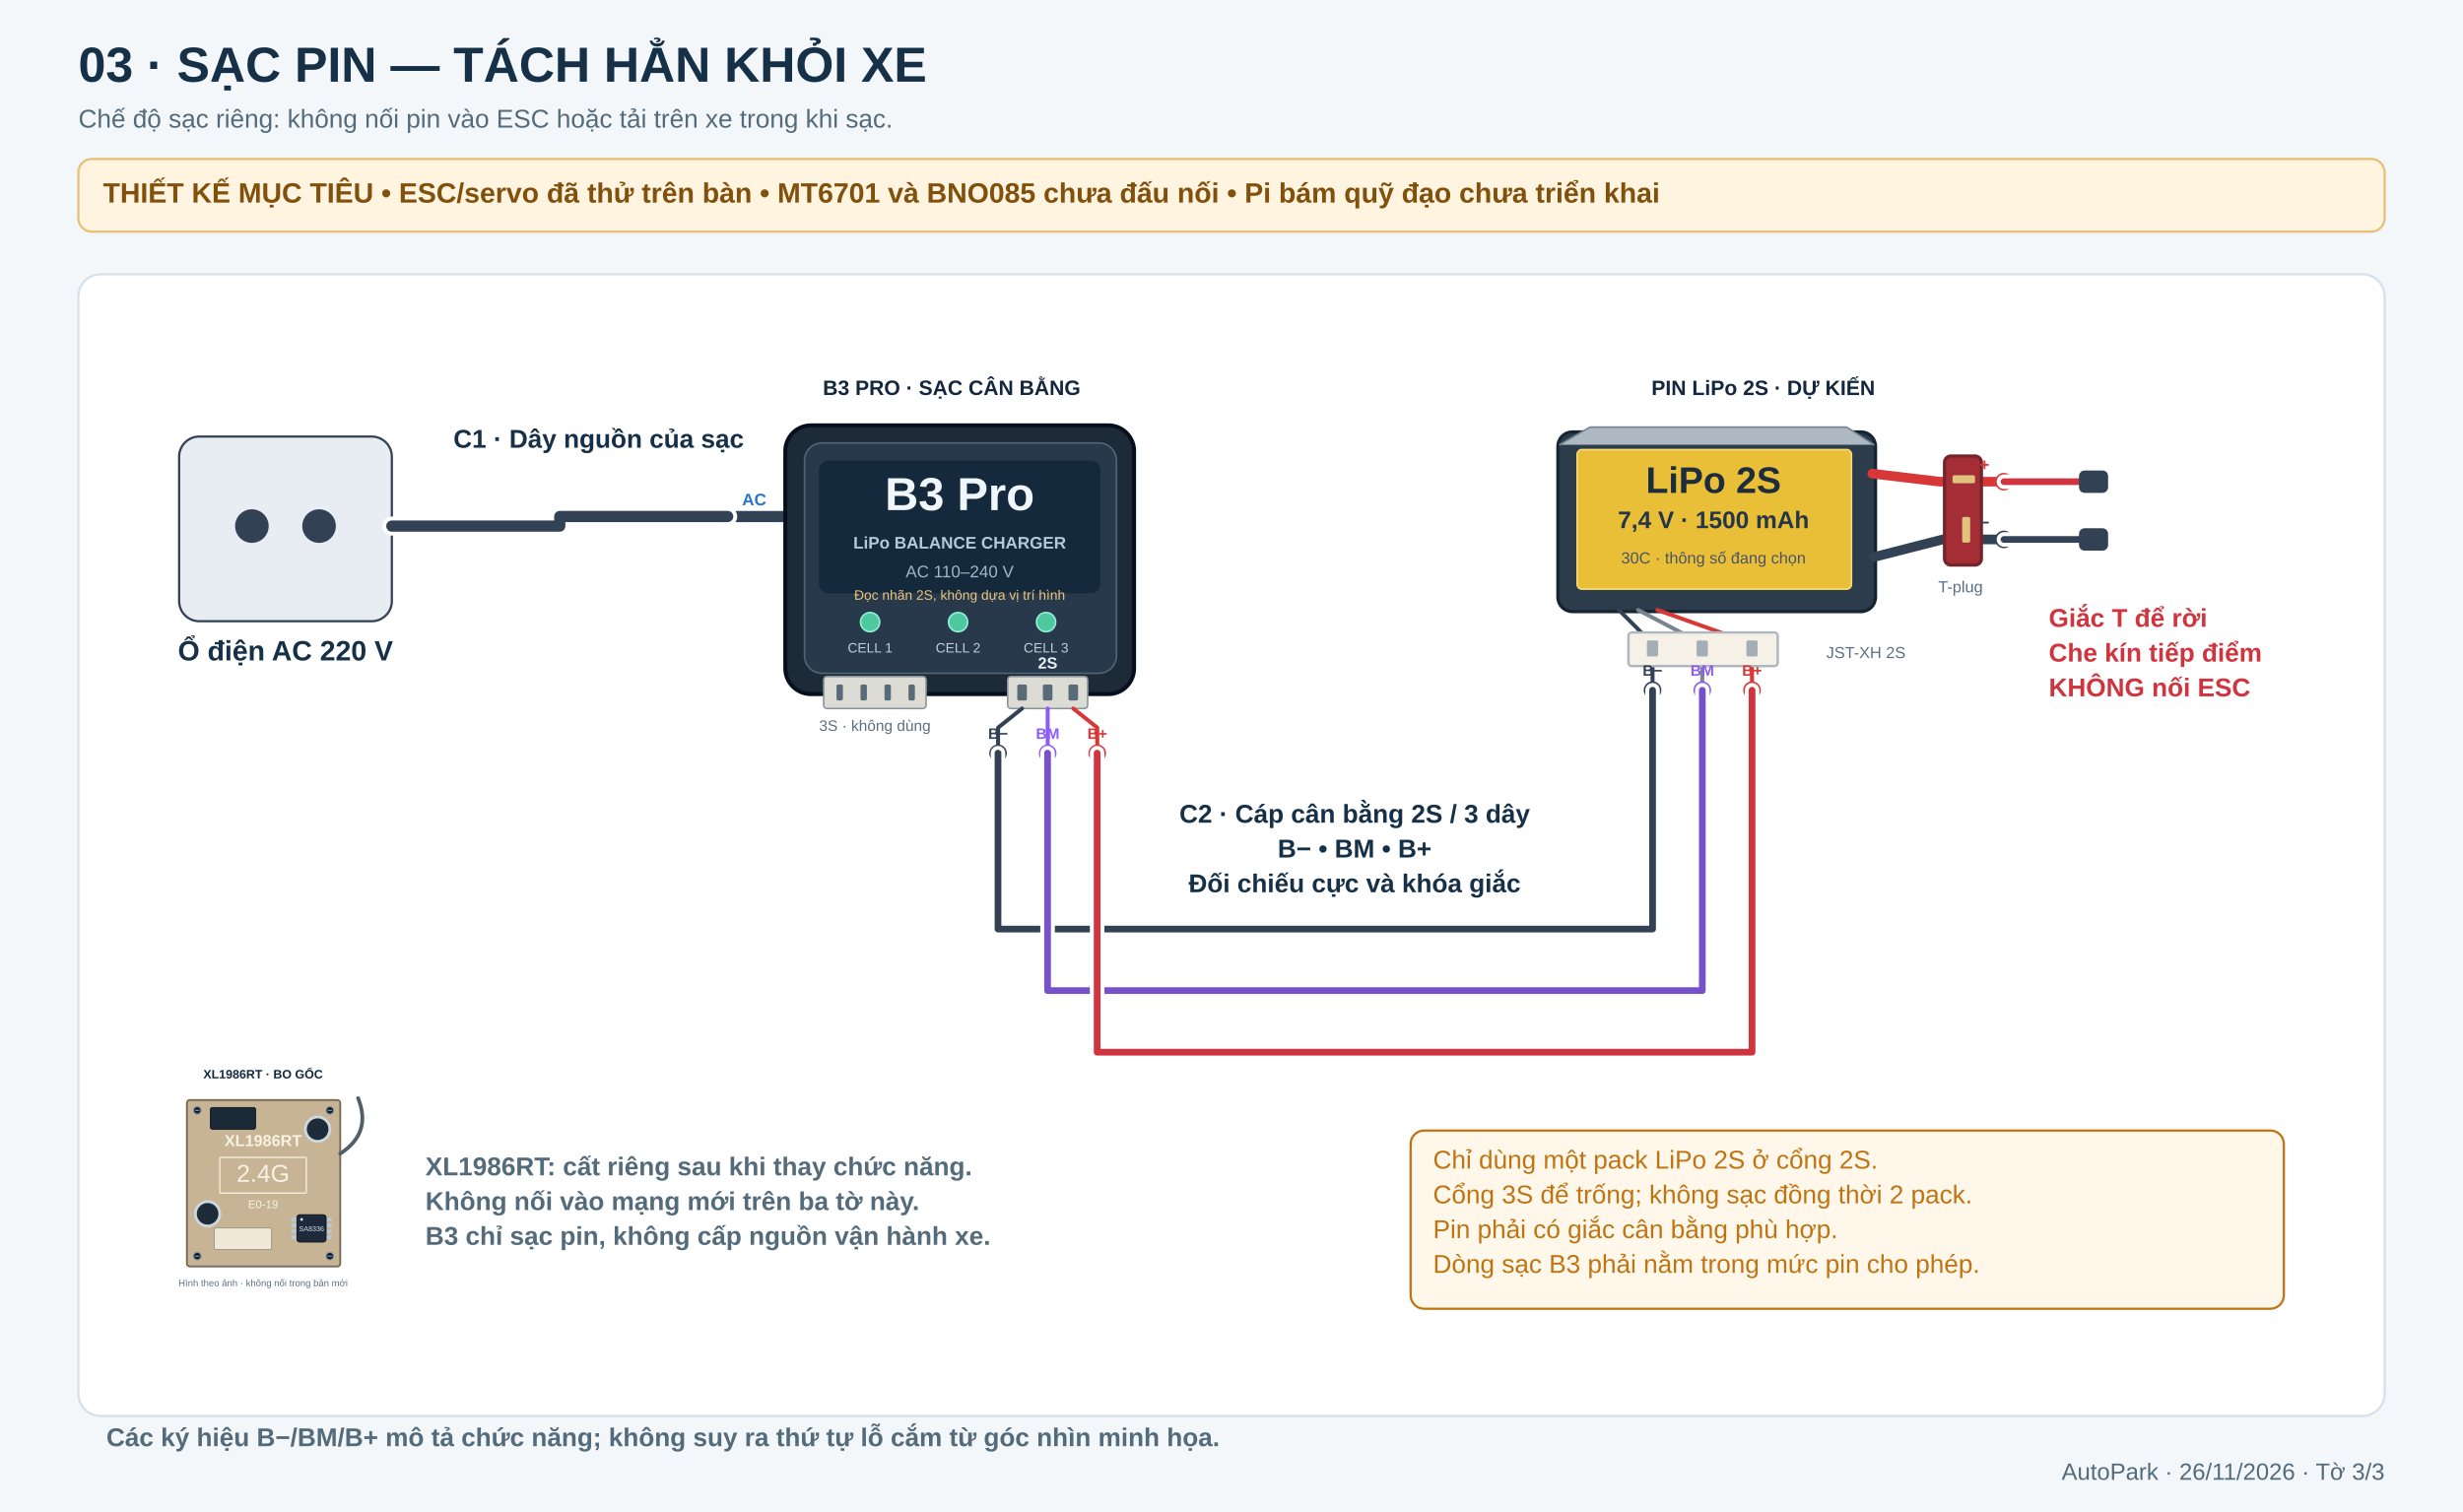
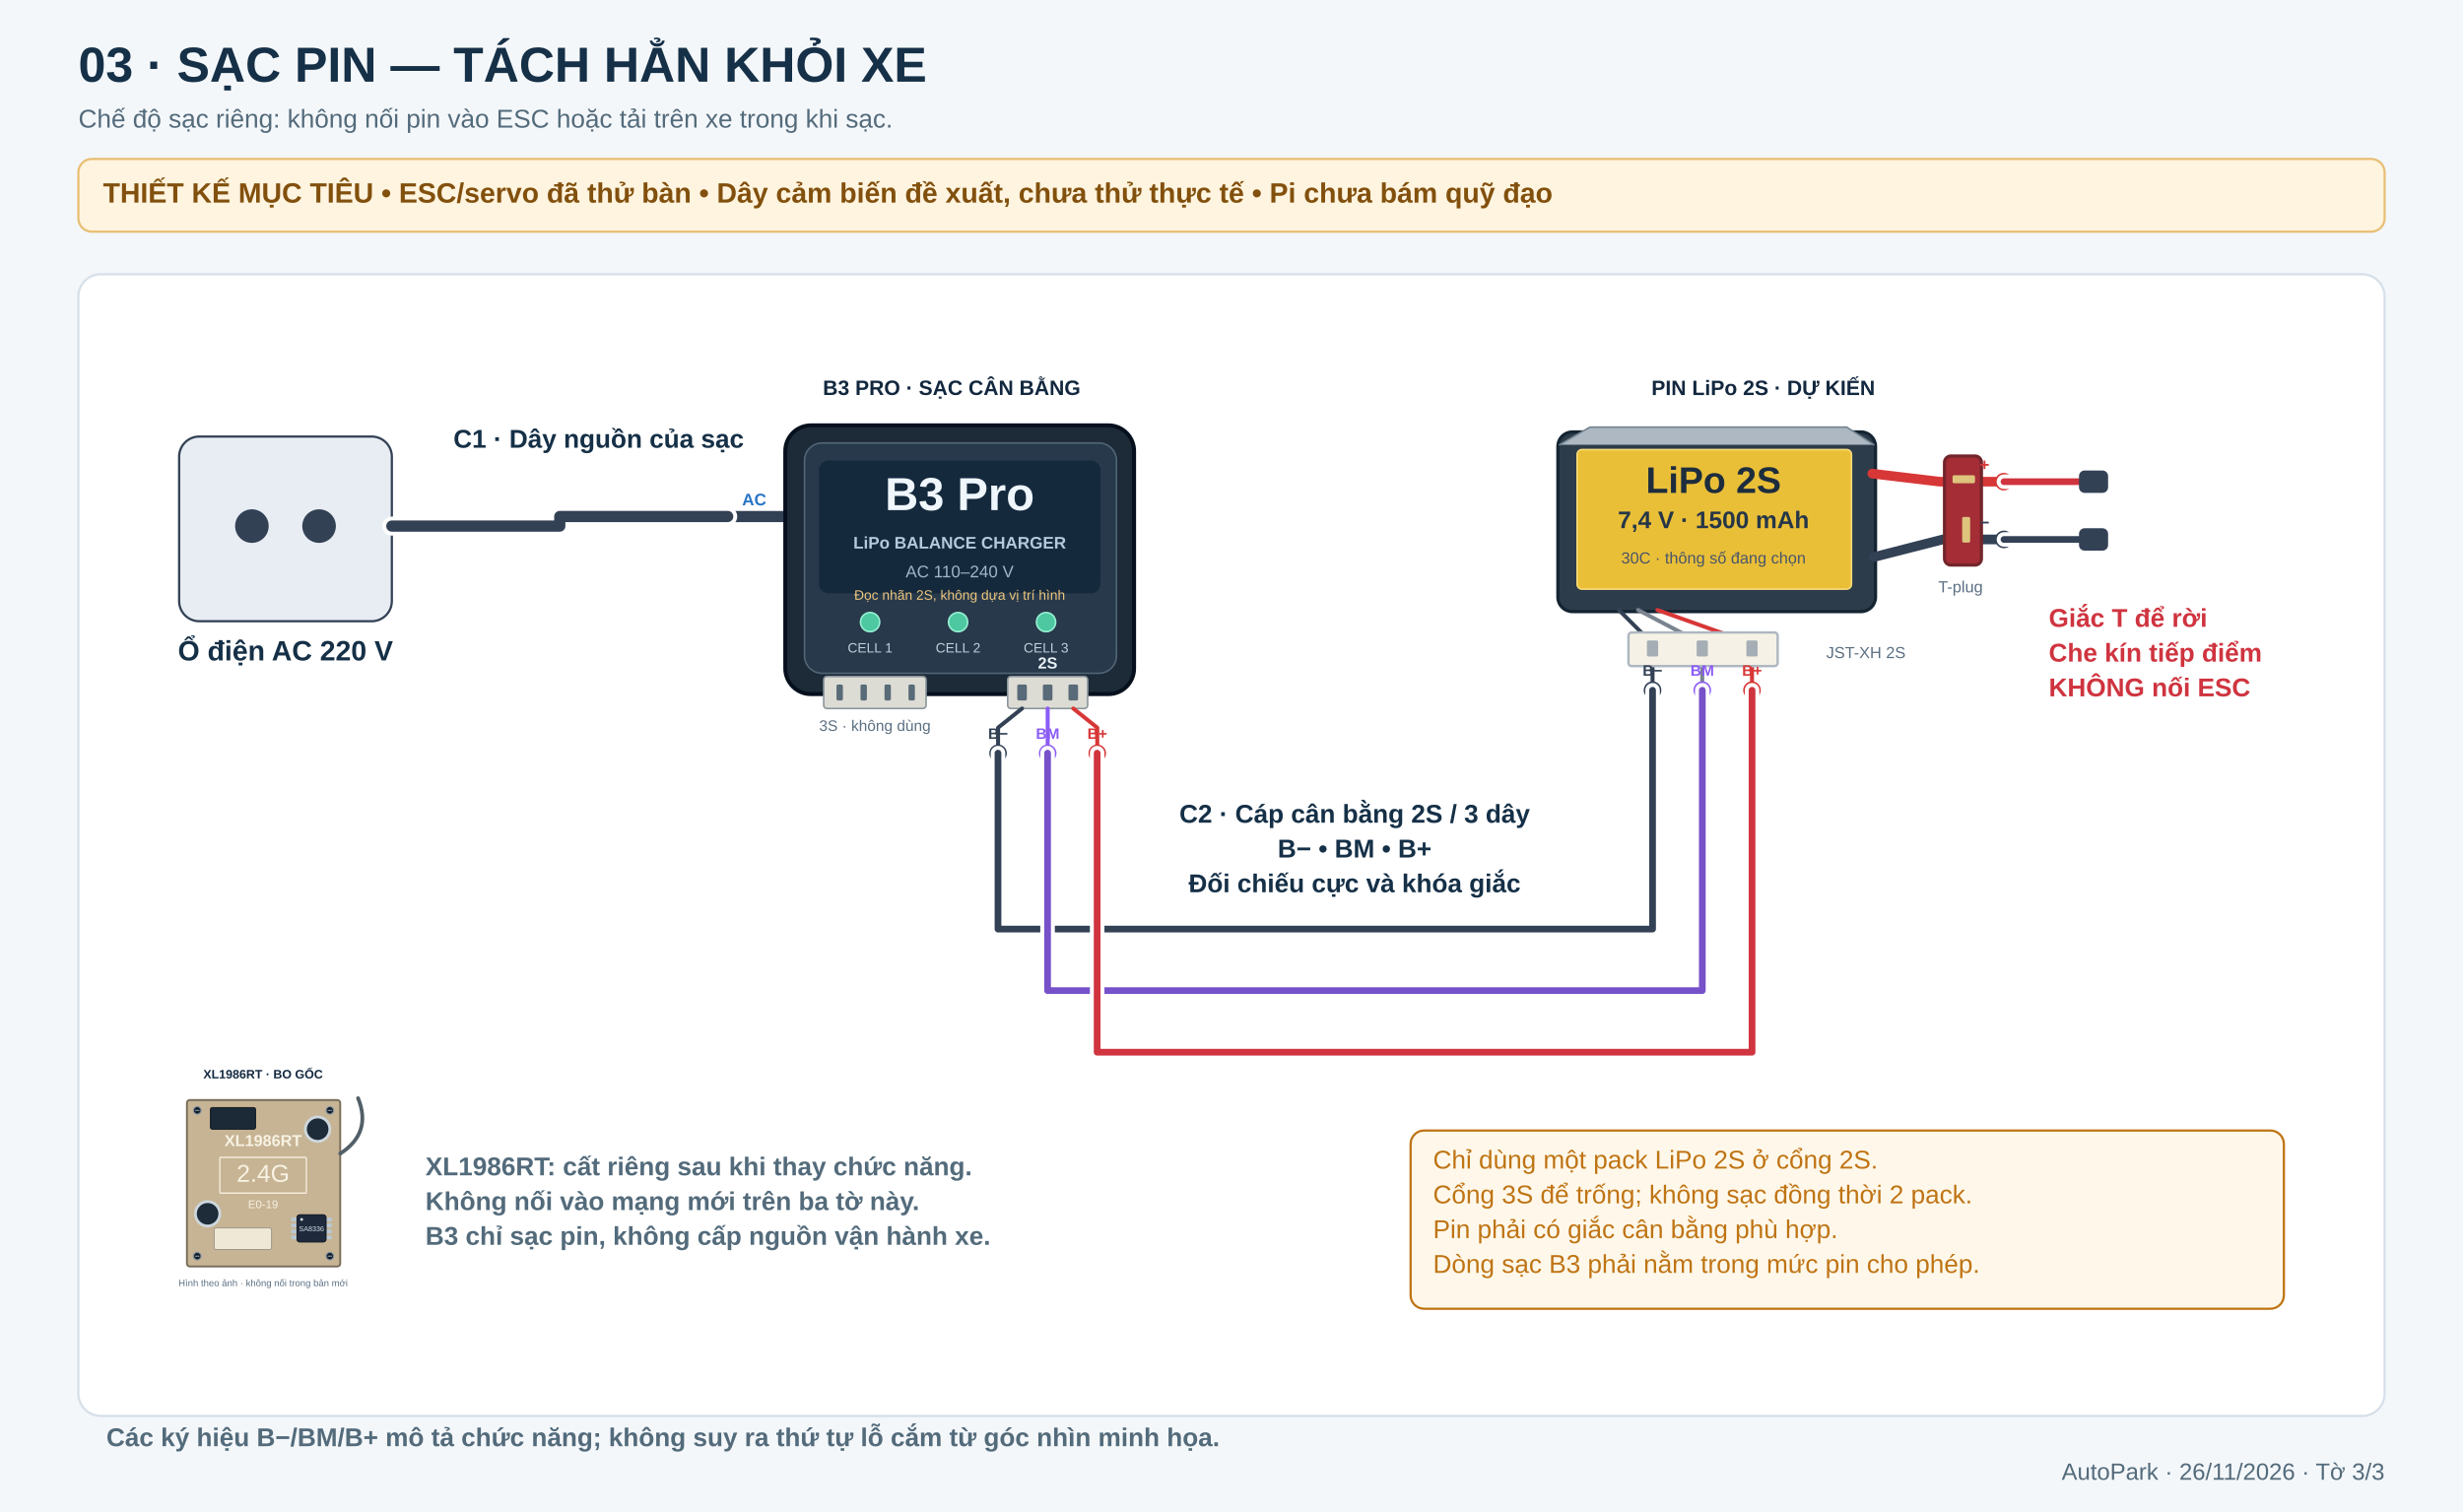
<svg xmlns="http://www.w3.org/2000/svg" width="2200" height="1350" viewBox="0 0 2200 1350">
  <rect x="0" y="0" width="2200" height="1350" rx="0" fill="#f4f7fa" stroke="#f4f7fa" stroke-width="2" />
  <text x="70" y="73" font-family="Segoe UI, Arial, sans-serif" font-size="44" fill="#153047" font-weight="700" text-anchor="start">03 · SẠC PIN — TÁCH HẲN KHỎI XE</text>
  <text x="70" y="114" font-family="Segoe UI, Arial, sans-serif" font-size="23" fill="#536b7b" font-weight="400" text-anchor="start">Chế độ sạc riêng: không nối pin vào ESC hoặc tải trên xe trong khi sạc.</text>
  <rect x="70" y="142" width="2060" height="65" rx="12" fill="#fff4df" stroke="#e8bf75" stroke-width="2" />
-   <text x="92" y="181" font-family="Segoe UI, Arial, sans-serif" font-size="25" fill="#82500d" font-weight="600" text-anchor="start">THIẾT KẾ MỤC TIÊU • ESC/servo đã thử trên bàn • MT6701 và BNO085 chưa đấu nối • Pi bám quỹ đạo chưa triển khai</text>
+   <text x="92" y="181" font-family="Segoe UI, Arial, sans-serif" font-size="25" fill="#82500d" font-weight="600" text-anchor="start">THIẾT KẾ MỤC TIÊU • ESC/servo đã thử bàn • Dây cảm biến đề xuất, chưa thử thực tế • Pi chưa bám quỹ đạo</text>
  <rect x="70" y="245" width="2060" height="1020" rx="20" fill="white" stroke="#d6e0e9" stroke-width="2" />
  <g transform="translate(650 330) scale(1.429 1.429)" data-component="b3_charger">
    <text x="140" y="16" font-size="13" fill="#13283f" text-anchor="middle" font-weight="700" font-family="Arial, DejaVu Sans, sans-serif">B3 PRO · SẠC CÂN BẰNG</text>
    <polyline points="0,92 40,92" fill="none" stroke="#334155" stroke-width="7" stroke-linecap="round" stroke-linejoin="round" />
    <rect x="36" y="35" width="218" height="168" fill="#1d2a37" stroke="#06101d" rx="16" stroke-width="2.5" />
    <rect x="48" y="46" width="195" height="144" fill="#27394b" stroke="#506575" rx="11" stroke-width="1" />
    <rect x="57" y="57" width="176" height="83" fill="#15293d" stroke="none" rx="6" stroke-width="1" />
    <text x="145" y="88" font-size="29" fill="#eff6fc" text-anchor="middle" font-weight="700" font-family="Arial, DejaVu Sans, sans-serif">B3 Pro</text>
    <text x="145" y="112" font-size="10.5" fill="#b4cadb" text-anchor="middle" font-weight="700" font-family="Arial, DejaVu Sans, sans-serif">LiPo BALANCE CHARGER</text>
    <text x="145" y="130" font-size="10.5" fill="#a0b7c8" text-anchor="middle" font-weight="400" font-family="Arial, DejaVu Sans, sans-serif">AC 110–240 V</text>
    <text x="145" y="144" font-size="8.5" fill="#eec67c" text-anchor="middle" font-weight="400" font-family="Arial, DejaVu Sans, sans-serif">Đọc nhãn 2S, không dựa vị trí hình</text>
    <circle cx="89" cy="158" r="6" fill="#4ec8a1" stroke="#97efd3" stroke-width="1" />
    <text x="89" y="177" font-size="8.5" fill="#bfd0dc" text-anchor="middle" font-weight="400" font-family="Arial, DejaVu Sans, sans-serif">CELL 1</text>
    <circle cx="144" cy="158" r="6" fill="#4ec8a1" stroke="#97efd3" stroke-width="1" />
    <text x="144" y="177" font-size="8.5" fill="#bfd0dc" text-anchor="middle" font-weight="400" font-family="Arial, DejaVu Sans, sans-serif">CELL 2</text>
    <circle cx="199" cy="158" r="6" fill="#4ec8a1" stroke="#97efd3" stroke-width="1" />
    <text x="199" y="177" font-size="8.5" fill="#bfd0dc" text-anchor="middle" font-weight="400" font-family="Arial, DejaVu Sans, sans-serif">CELL 3</text>
    <rect x="60" y="192" width="64" height="20" fill="#dddcd4" stroke="#8a959b" rx="2" stroke-width="1" />
    <rect x="175" y="192" width="50" height="20" fill="#dddcd4" stroke="#8a959b" rx="2" stroke-width="1" />
    <text x="92" y="226" font-size="9.5" fill="#5b6f82" text-anchor="middle" font-weight="400" font-family="Arial, DejaVu Sans, sans-serif">3S · không dùng</text>
    <text x="200" y="187" font-size="10" fill="#e7eff5" text-anchor="middle" font-weight="700" font-family="Arial, DejaVu Sans, sans-serif">2S</text>
    <rect x="68" y="197" width="4" height="10" fill="#596a78" stroke="none" rx="1" stroke-width="1" />
    <rect x="83" y="197" width="4" height="10" fill="#596a78" stroke="none" rx="1" stroke-width="1" />
    <rect x="98" y="197" width="4" height="10" fill="#596a78" stroke="none" rx="1" stroke-width="1" />
    <rect x="113" y="197" width="4" height="10" fill="#596a78" stroke="none" rx="1" stroke-width="1" />
    <rect x="181" y="197" width="6" height="10" fill="#596a78" stroke="none" rx="1" stroke-width="1" />
    <polyline points="184,212 169,224 169,240" fill="none" stroke="#334155" stroke-width="2.5" stroke-linecap="round" stroke-linejoin="round" />
    <rect x="197" y="197" width="6" height="10" fill="#596a78" stroke="none" rx="1" stroke-width="1" />
    <polyline points="200,212 200,224 200,240" fill="none" stroke="#8b5cf6" stroke-width="2.5" stroke-linecap="round" stroke-linejoin="round" />
    <rect x="213" y="197" width="6" height="10" fill="#596a78" stroke="none" rx="1" stroke-width="1" />
    <polyline points="216,212 231,224 231,240" fill="none" stroke="#d83737" stroke-width="2.5" stroke-linecap="round" stroke-linejoin="round" />
    <circle cx="0" cy="92" r="4.5" fill="white" stroke="#2875c7" stroke-width="2" />
    <text x="9" y="85" font-size="10.5" fill="#2875c7" text-anchor="start" font-weight="700" font-family="Arial, DejaVu Sans, sans-serif">AC</text>
    <circle cx="169" cy="240" r="4.5" fill="white" stroke="#334155" stroke-width="2" />
    <text x="169" y="231" font-size="9.5" fill="#334155" text-anchor="middle" font-weight="700" font-family="Arial, DejaVu Sans, sans-serif">B−</text>
    <circle cx="200" cy="240" r="4.5" fill="white" stroke="#8b5cf6" stroke-width="2" />
    <text x="200" y="231" font-size="9.5" fill="#8b5cf6" text-anchor="middle" font-weight="700" font-family="Arial, DejaVu Sans, sans-serif">BM</text>
    <circle cx="231" cy="240" r="4.5" fill="white" stroke="#d83737" stroke-width="2" />
    <text x="231" y="231" font-size="9.5" fill="#d83737" text-anchor="middle" font-weight="700" font-family="Arial, DejaVu Sans, sans-serif">B+</text>
  </g>
  <g transform="translate(1360 330) scale(1.433 1.433)" data-component="battery2s">
    <text x="150" y="16" font-size="13" fill="#13283f" text-anchor="middle" font-weight="700" font-family="Arial, DejaVu Sans, sans-serif">PIN LiPo 2S · DỰ KIẾN</text>
    <rect x="22" y="39" width="198" height="112" fill="#2d3c4a" stroke="#142432" rx="9" stroke-width="2" />
    <path d="M23 47 L42 36 H202 L219 47" fill="#adb8c3" stroke="#748591" stroke-width="1" stroke-linecap="round" stroke-linejoin="round" />
    <rect x="34" y="50" width="171" height="87" fill="#eabf38" stroke="#f7db77" rx="3" stroke-width="1" />
    <text x="119" y="77" font-size="23" fill="#1d2d3d" text-anchor="middle" font-weight="700" font-family="Arial, DejaVu Sans, sans-serif">LiPo 2S</text>
    <text x="119" y="99" font-size="15" fill="#253648" text-anchor="middle" font-weight="700" font-family="Arial, DejaVu Sans, sans-serif">7,4 V · 1500 mAh</text>
    <text x="119" y="121" font-size="10" fill="#485569" text-anchor="middle" font-weight="400" font-family="Arial, DejaVu Sans, sans-serif">30C · thông số đang chọn</text>
    <polyline points="218,65 260,70 300,70" fill="none" stroke="#d83737" stroke-width="6" stroke-linecap="round" stroke-linejoin="round" />
    <polyline points="219,117 262,106 300,106" fill="none" stroke="#334155" stroke-width="6" stroke-linecap="round" stroke-linejoin="round" />
    <rect x="263" y="54" width="23" height="68" fill="#a52d36" stroke="#72252a" rx="4" stroke-width="2" />
    <rect x="268" y="66" width="14" height="5" fill="#dec47c" stroke="none" rx="1" stroke-width="1" />
    <rect x="274" y="92" width="5" height="16" fill="#dec47c" stroke="none" rx="1" stroke-width="1" />
    <text x="273" y="139" font-size="10" fill="#5b6f82" text-anchor="middle" font-weight="400" font-family="Arial, DejaVu Sans, sans-serif">T-plug</text>
    <polyline points="60,150 81,171 81,200" fill="none" stroke="#334155" stroke-width="2.5" stroke-linecap="round" stroke-linejoin="round" />
    <polyline points="72,150 112,171 112,200" fill="none" stroke="#7a8491" stroke-width="2.5" stroke-linecap="round" stroke-linejoin="round" />
    <polyline points="84,150 143,171 143,200" fill="none" stroke="#d83737" stroke-width="2.5" stroke-linecap="round" stroke-linejoin="round" />
    <rect x="66" y="164" width="93" height="21" fill="#f5f1e6" stroke="#aeb7c0" rx="2" stroke-width="1.5" />
    <text x="214" y="180" font-size="10" fill="#5b6f82" text-anchor="middle" font-weight="400" font-family="Arial, DejaVu Sans, sans-serif">JST-XH 2S</text>
    <rect x="77.5" y="169" width="7" height="10" fill="#a5aeb5" stroke="none" rx="1" stroke-width="1" />
    <rect x="108.5" y="169" width="7" height="10" fill="#a5aeb5" stroke="none" rx="1" stroke-width="1" />
    <rect x="139.5" y="169" width="7" height="10" fill="#a5aeb5" stroke="none" rx="1" stroke-width="1" />
    <circle cx="300" cy="70" r="4.5" fill="white" stroke="#d83737" stroke-width="2" />
    <text x="291" y="63" font-size="10.5" fill="#d83737" text-anchor="end" font-weight="700" font-family="Arial, DejaVu Sans, sans-serif">+</text>
    <circle cx="300" cy="106" r="4.5" fill="white" stroke="#334155" stroke-width="2" />
    <text x="291" y="99" font-size="10.5" fill="#334155" text-anchor="end" font-weight="700" font-family="Arial, DejaVu Sans, sans-serif">−</text>
    <circle cx="81" cy="200" r="4.5" fill="white" stroke="#334155" stroke-width="2" />
    <text x="81" y="191" font-size="9.5" fill="#334155" text-anchor="middle" font-weight="700" font-family="Arial, DejaVu Sans, sans-serif">B−</text>
    <circle cx="112" cy="200" r="4.5" fill="white" stroke="#8b5cf6" stroke-width="2" />
    <text x="112" y="191" font-size="9.5" fill="#8b5cf6" text-anchor="middle" font-weight="700" font-family="Arial, DejaVu Sans, sans-serif">BM</text>
    <circle cx="143" cy="200" r="4.5" fill="white" stroke="#d83737" stroke-width="2" />
    <text x="143" y="191" font-size="9.5" fill="#d83737" text-anchor="middle" font-weight="700" font-family="Arial, DejaVu Sans, sans-serif">B+</text>
  </g>
  <rect x="160" y="390" width="190" height="165" rx="18" fill="#e8edf3" stroke="#334155" stroke-width="2" />
  <circle cx="225" cy="470" r="15" fill="#334155" />
  <circle cx="285" cy="470" r="15" fill="#334155" />
  <text x="255" y="590" font-family="Segoe UI, Arial, sans-serif" font-size="25" fill="#153047" font-weight="600" text-anchor="middle">Ổ điện AC 220 V</text>
  <g transform="translate(130 950) scale(0.84 0.84)" data-component="stock_board">
    <text x="125" y="16" font-size="13" fill="#13283f" text-anchor="middle" font-weight="700" font-family="Arial, DejaVu Sans, sans-serif">XL1986RT · BO GỐC</text>
    <rect x="44" y="39" width="163" height="177" fill="#c7b494" stroke="#776b58" rx="3" stroke-width="2" />
    <circle cx="55" cy="50" r="4" fill="#101c28" stroke="#8293a1" stroke-width="1.2" />
    <line x1="53" y1="50" x2="57" y2="50" stroke="#9fafbc" stroke-width="1" stroke-linecap="round" />
    <circle cx="196" cy="50" r="4" fill="#101c28" stroke="#8293a1" stroke-width="1.2" />
    <line x1="194" y1="50" x2="198" y2="50" stroke="#9fafbc" stroke-width="1" stroke-linecap="round" />
    <circle cx="55" cy="205" r="4" fill="#101c28" stroke="#8293a1" stroke-width="1.2" />
    <line x1="53" y1="205" x2="57" y2="205" stroke="#9fafbc" stroke-width="1" stroke-linecap="round" />
    <circle cx="196" cy="205" r="4" fill="#101c28" stroke="#8293a1" stroke-width="1.2" />
    <line x1="194" y1="205" x2="198" y2="205" stroke="#9fafbc" stroke-width="1" stroke-linecap="round" />
    <text x="125" y="88" font-size="17" fill="#f7f2e3" text-anchor="middle" font-weight="700" font-family="Arial, DejaVu Sans, sans-serif">XL1986RT</text>
    <rect x="79" y="100" width="92" height="38" fill="none" stroke="#f3ebd9" rx="1" stroke-width="1.5" />
    <text x="125" y="126" font-size="26" fill="#f7f2e3" text-anchor="middle" font-weight="400" font-family="Arial, DejaVu Sans, sans-serif">2.4G</text>
    <text x="125" y="154" font-size="12" fill="#f7f2e3" text-anchor="middle" font-weight="400" font-family="Arial, DejaVu Sans, sans-serif">E0-19</text>
    <circle cx="66" cy="160" r="13" fill="#1e2b38" stroke="#cdd7dd" stroke-width="3" />
    <circle cx="183" cy="70" r="13" fill="#1e2b38" stroke="#cdd7dd" stroke-width="3" />
    <rect x="155" y="164" width="8" height="4" fill="#b9c8d4" stroke="none" rx="0" stroke-width="1" />
    <rect x="190" y="164" width="8" height="4" fill="#b9c8d4" stroke="none" rx="0" stroke-width="1" />
    <rect x="155" y="170.333" width="8" height="4" fill="#b9c8d4" stroke="none" rx="0" stroke-width="1" />
    <rect x="190" y="170.333" width="8" height="4" fill="#b9c8d4" stroke="none" rx="0" stroke-width="1" />
    <rect x="155" y="176.667" width="8" height="4" fill="#b9c8d4" stroke="none" rx="0" stroke-width="1" />
    <rect x="190" y="176.667" width="8" height="4" fill="#b9c8d4" stroke="none" rx="0" stroke-width="1" />
    <rect x="155" y="183" width="8" height="4" fill="#b9c8d4" stroke="none" rx="0" stroke-width="1" />
    <rect x="190" y="183" width="8" height="4" fill="#b9c8d4" stroke="none" rx="0" stroke-width="1" />
    <rect x="161" y="161" width="31" height="29" fill="#1e293b" stroke="#0b1421" rx="3" stroke-width="1" />
    <circle cx="166" cy="166" r="1.5" fill="#dbe5ec" stroke="none" stroke-width="1" />
    <text x="176.5" y="178.5" font-size="7.492" fill="#d8e4ec" text-anchor="middle" font-weight="400" font-family="Arial, DejaVu Sans, sans-serif">SA8336</text>
    <rect x="73" y="175" width="61" height="23" fill="#f0e8d6" stroke="#9b9587" rx="2" stroke-width="1" />
    <rect x="69" y="47" width="48" height="23" fill="#1c2937" stroke="#0f1822" rx="2" stroke-width="1" />
    <path d="M207 96 Q241 74 226 37" fill="none" stroke="#525f68" stroke-width="4" stroke-linecap="round" stroke-linejoin="round" />
    <text x="125" y="237" font-size="10" fill="#5b6f82" text-anchor="middle" font-weight="400" font-family="Arial, DejaVu Sans, sans-serif">Hình theo ảnh · không nối trong bản mới</text>
  </g>
  <polyline points="350,470 500,470 500,461.43 650,461.43" fill="none" stroke="white" stroke-width="17" stroke-linecap="round" stroke-linejoin="round" />
  <polyline points="350,470 500,470 500,461.43 650,461.43" fill="none" stroke="#334155" stroke-width="10" stroke-linecap="round" stroke-linejoin="round" />
  <polyline points="891.43,672.86 891.43,830 1476.1,830 1476.1,616.67" fill="none" stroke="white" stroke-width="13" stroke-linecap="round" stroke-linejoin="round" />
  <polyline points="891.43,672.86 891.43,830 1476.1,830 1476.1,616.67" fill="none" stroke="#334155" stroke-width="6" stroke-linecap="round" stroke-linejoin="round" />
  <polyline points="935.71,672.86 935.71,885 1520.53,885 1520.53,616.67" fill="none" stroke="white" stroke-width="13" stroke-linecap="round" stroke-linejoin="round" />
  <polyline points="935.71,672.86 935.71,885 1520.53,885 1520.53,616.67" fill="none" stroke="#7651c9" stroke-width="6" stroke-linecap="round" stroke-linejoin="round" />
  <polyline points="980,672.86 980,940 1564.97,940 1564.97,616.67" fill="none" stroke="white" stroke-width="13" stroke-linecap="round" stroke-linejoin="round" />
  <polyline points="980,672.86 980,940 1564.97,940 1564.97,616.67" fill="none" stroke="#cf343f" stroke-width="6" stroke-linecap="round" stroke-linejoin="round" />
  <polyline points="1790,430.33 1870,430.33" fill="none" stroke="white" stroke-width="13" stroke-linecap="round" stroke-linejoin="round" />
  <polyline points="1790,430.33 1870,430.33" fill="none" stroke="#cf343f" stroke-width="6" stroke-linecap="round" stroke-linejoin="round" />
  <polyline points="1790,481.94 1870,481.94" fill="none" stroke="white" stroke-width="13" stroke-linecap="round" stroke-linejoin="round" />
  <polyline points="1790,481.94 1870,481.94" fill="none" stroke="#334155" stroke-width="6" stroke-linecap="round" stroke-linejoin="round" />
  <text x="2130" y="1322" font-family="Segoe UI, Arial, sans-serif" font-size="21" fill="#536b7b" font-weight="400" text-anchor="end">AutoPark · 26/11/2026 · Tờ 3/3</text>
  <text x="405" y="400" font-family="Segoe UI, Arial, sans-serif" font-size="23" fill="#153047" font-weight="600" text-anchor="start">C1 · Dây nguồn của sạc</text>
  <text x="1210" y="735" font-family="Segoe UI, Arial, sans-serif" font-size="23" fill="#153047" font-weight="600" text-anchor="middle">C2 · Cáp cân bằng 2S / 3 dây</text>
  <text x="1210" y="766.05" font-family="Segoe UI, Arial, sans-serif" font-size="23" fill="#153047" font-weight="600" text-anchor="middle">B− • BM • B+</text>
  <text x="1210" y="797.1" font-family="Segoe UI, Arial, sans-serif" font-size="23" fill="#153047" font-weight="600" text-anchor="middle">Đối chiếu cực và khóa giắc</text>
  <rect x="1858.0" y="421.334" width="24" height="18" rx="4" fill="#334155" stroke="#334155" stroke-width="2" />
  <rect x="1858.0" y="472.935" width="24" height="18" rx="4" fill="#334155" stroke="#334155" stroke-width="2" />
  <text x="1830" y="560" font-family="Segoe UI, Arial, sans-serif" font-size="23" fill="#cf343f" font-weight="600" text-anchor="start">Giắc T để rời</text>
  <text x="1830" y="591.05" font-family="Segoe UI, Arial, sans-serif" font-size="23" fill="#cf343f" font-weight="600" text-anchor="start">Che kín tiếp điểm</text>
  <text x="1830" y="622.1" font-family="Segoe UI, Arial, sans-serif" font-size="23" fill="#cf343f" font-weight="600" text-anchor="start">KHÔNG nối ESC</text>
  <rect x="1260" y="1010" width="780" height="159.2" rx="12" fill="#fff8ea" stroke="#bf7414" stroke-width="2" />
  <text x="1280" y="1044" font-family="Segoe UI, Arial, sans-serif" font-size="23" fill="#bf7414" font-weight="400" text-anchor="start">Chỉ dùng một pack LiPo 2S ở cổng 2S.</text>
  <text x="1280" y="1075.05" font-family="Segoe UI, Arial, sans-serif" font-size="23" fill="#bf7414" font-weight="400" text-anchor="start">Cổng 3S để trống; không sạc đồng thời 2 pack.</text>
  <text x="1280" y="1106.1" font-family="Segoe UI, Arial, sans-serif" font-size="23" fill="#bf7414" font-weight="400" text-anchor="start">Pin phải có giắc cân bằng phù hợp.</text>
  <text x="1280" y="1137.15" font-family="Segoe UI, Arial, sans-serif" font-size="23" fill="#bf7414" font-weight="400" text-anchor="start">Dòng sạc B3 phải nằm trong mức pin cho phép.</text>
  <text x="380" y="1050" font-family="Segoe UI, Arial, sans-serif" font-size="23" fill="#536b7b" font-weight="600" text-anchor="start">XL1986RT: cất riêng sau khi thay chức năng.</text>
  <text x="380" y="1081.05" font-family="Segoe UI, Arial, sans-serif" font-size="23" fill="#536b7b" font-weight="600" text-anchor="start">Không nối vào mạng mới trên ba tờ này.</text>
  <text x="380" y="1112.1" font-family="Segoe UI, Arial, sans-serif" font-size="23" fill="#536b7b" font-weight="600" text-anchor="start">B3 chỉ sạc pin, không cấp nguồn vận hành xe.</text>
  <text x="95" y="1292" font-family="Segoe UI, Arial, sans-serif" font-size="23" fill="#536b7b" font-weight="600" text-anchor="start">Các ký hiệu B−/BM/B+ mô tả chức năng; không suy ra thứ tự lỗ cắm từ góc nhìn minh họa.</text>
</svg>
